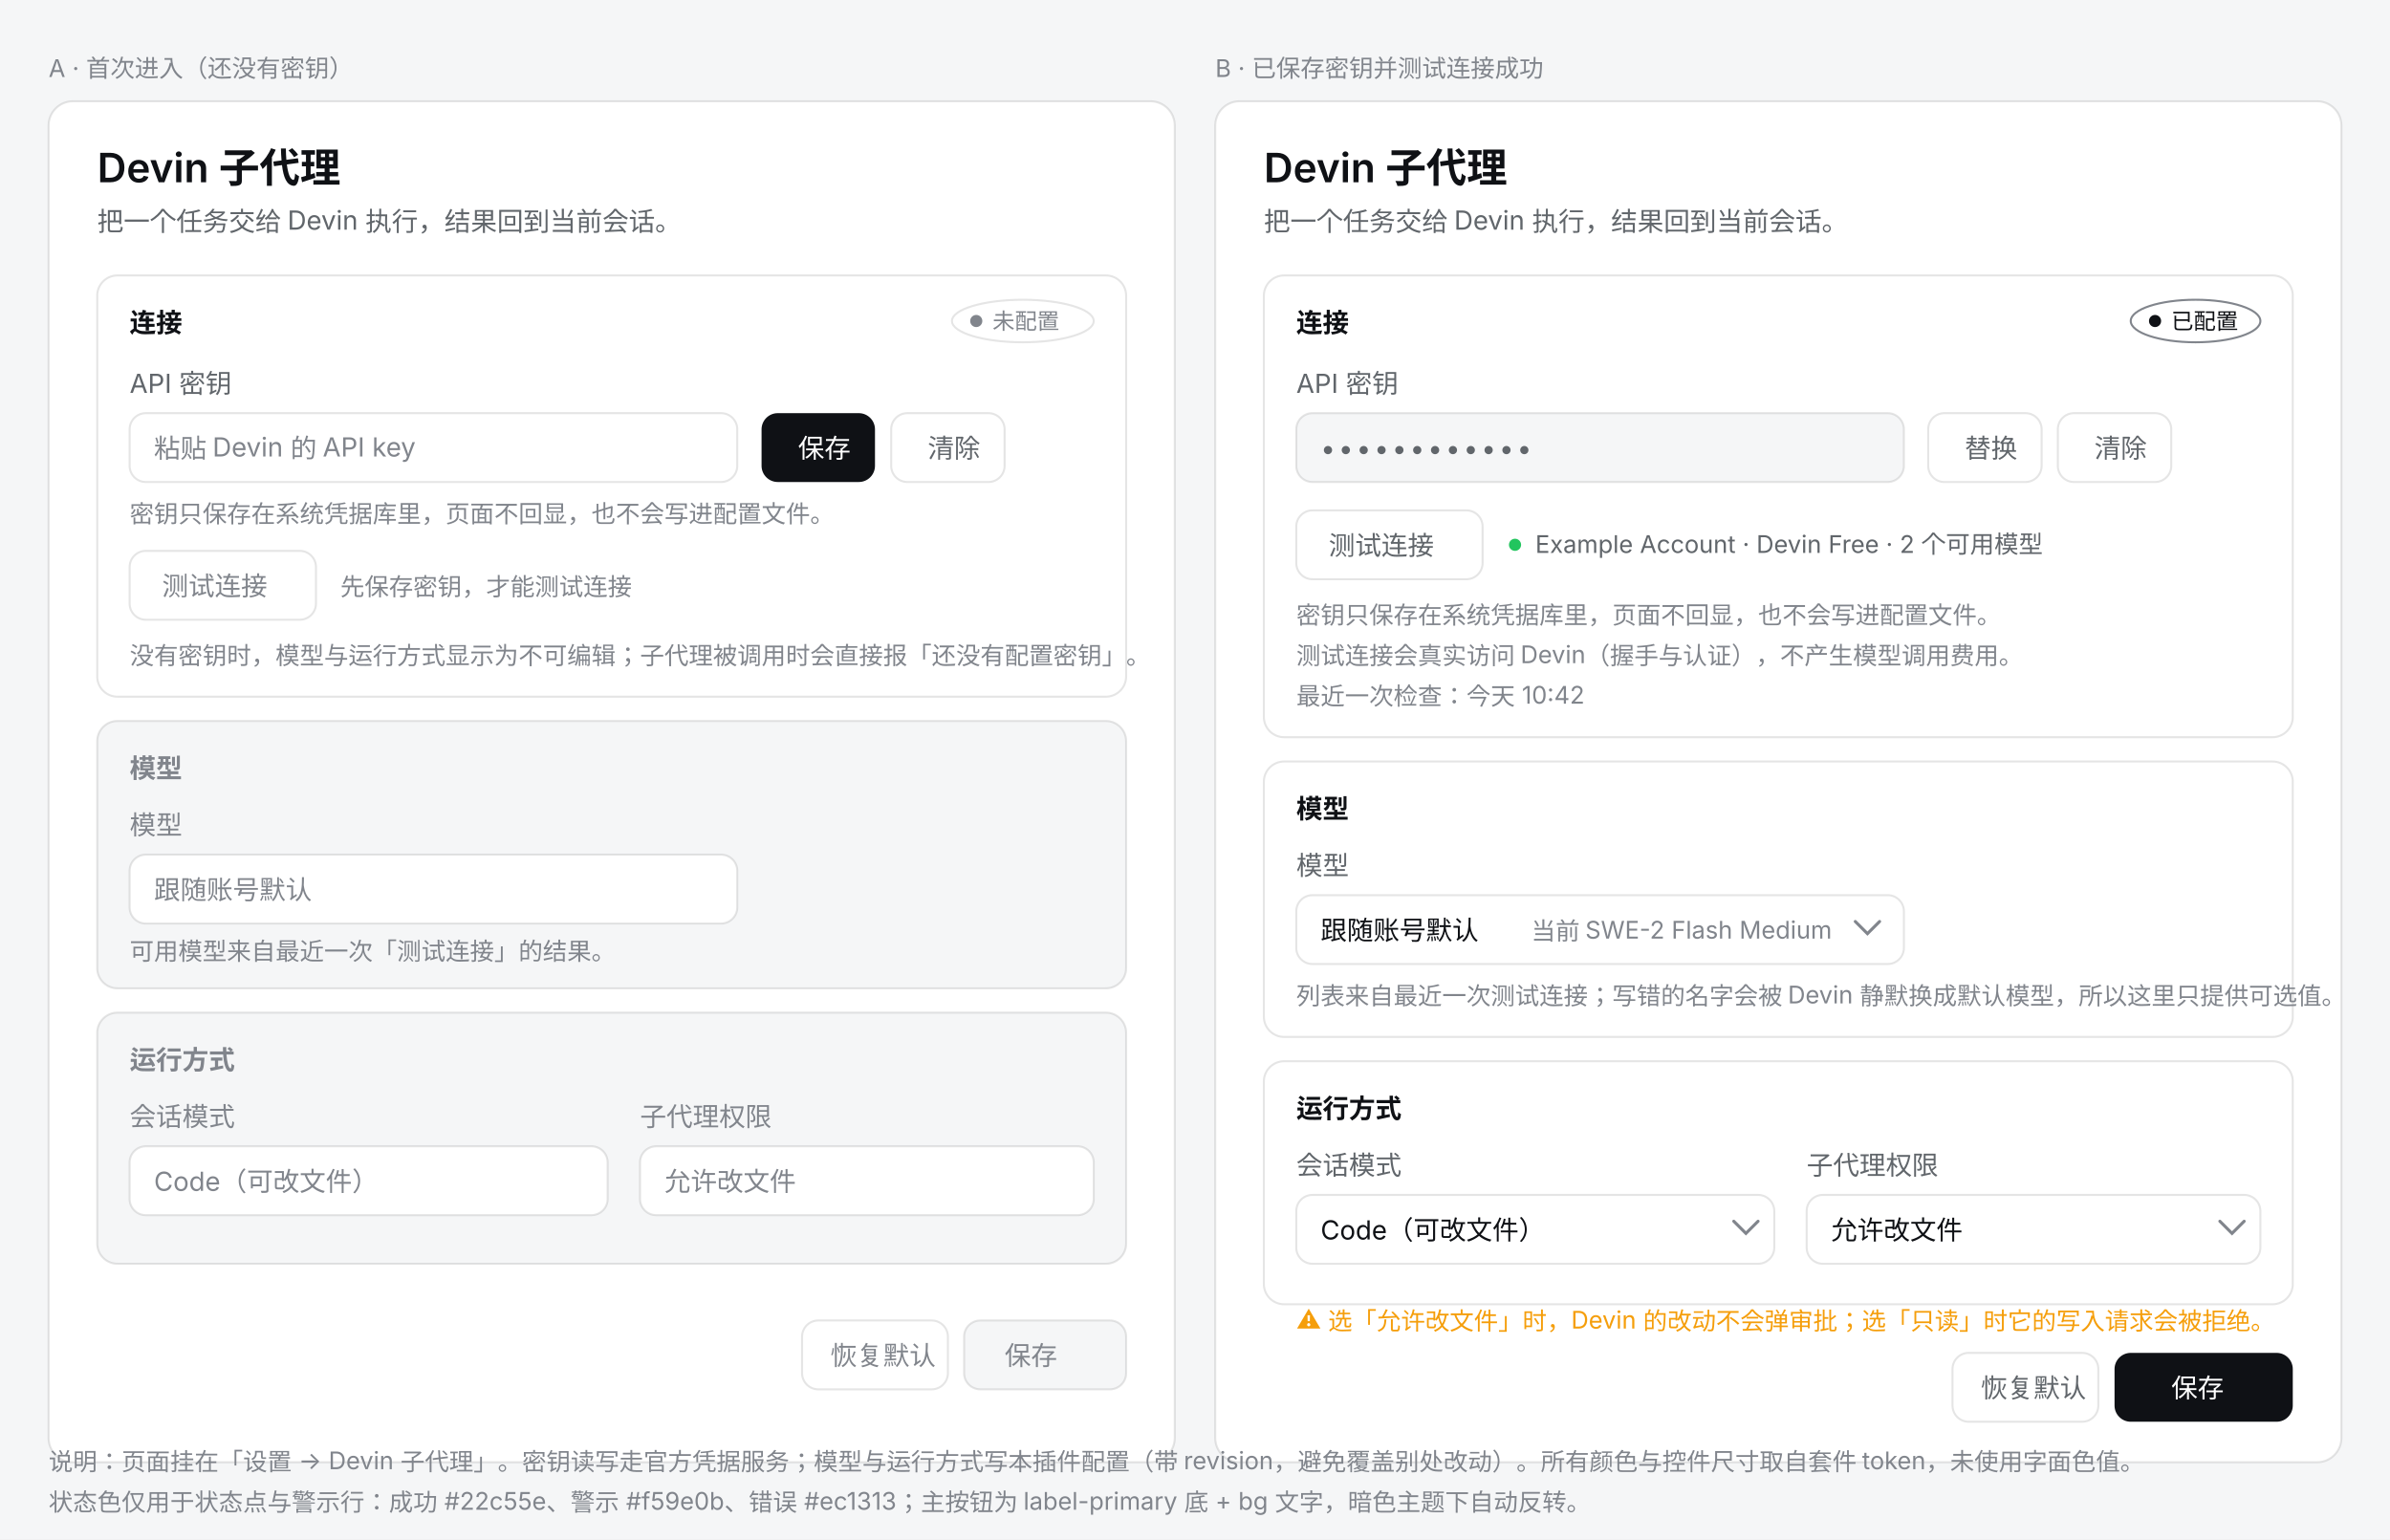
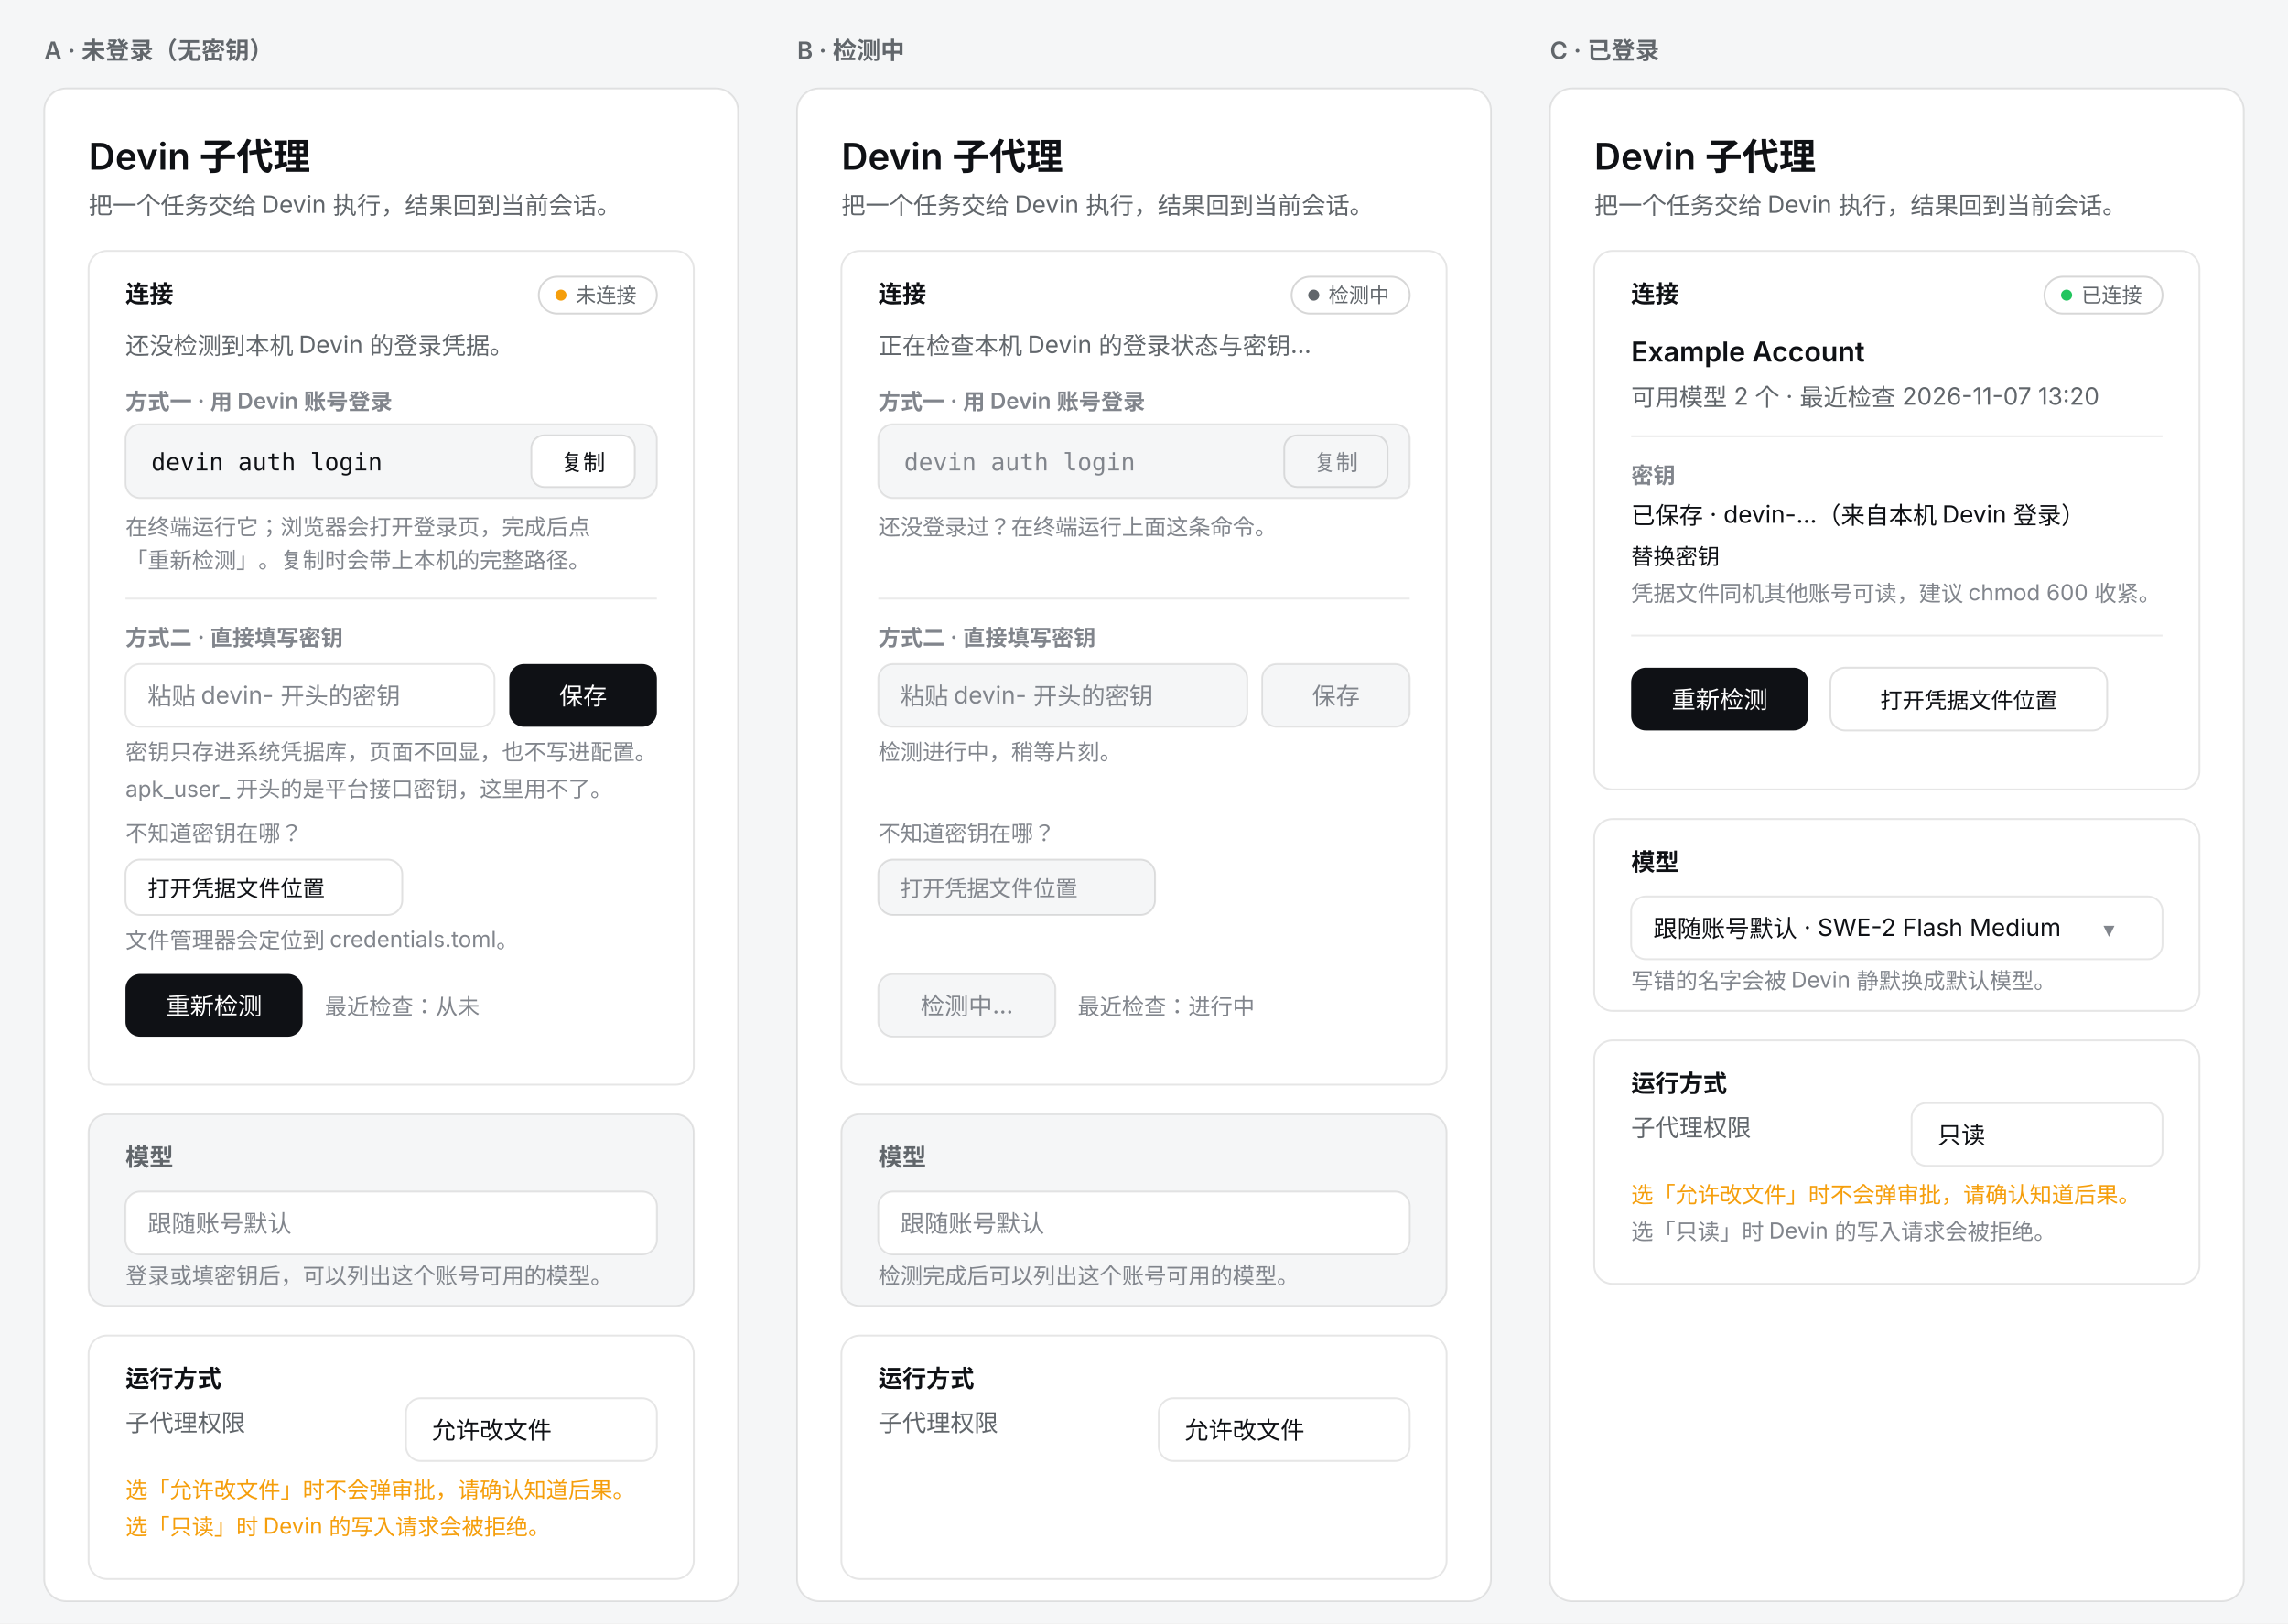
- <svg xmlns="http://www.w3.org/2000/svg" width="1180" height="760" viewBox="0 0 1180 760" font-family="-apple-system, BlinkMacSystemFont, 'PingFang SC', 'Helvetica Neue', sans-serif">
-   <rect width="1180" height="760" fill="#f5f6f7" />
-   <g transform="translate(24,24)">
-     <text x="0" y="14" font-size="12" fill="#81858c">A · 首次进入（还没有密钥）</text>
-     <rect x="0" y="26" width="556" height="672" rx="12" fill="#ffffff" stroke="#0000001a" />
-     <text x="24" y="66" font-size="20" font-weight="600" fill="#0f1115">Devin 子代理</text>
-     <text x="24" y="90" font-size="13" fill="#61666b">把一个任务交给 Devin 执行，结果回到当前会话。</text>
-     <rect x="24" y="112" width="508" height="208" rx="10" fill="#ffffff" stroke="#0000001a" />
-     <text x="40" y="140" font-size="13" font-weight="600" fill="#0f1115">连接</text>
-     <rect x="446" y="124" width="70" height="21" rx="999" fill="#ffffff" stroke="#0000001a" />
-     <circle cx="458" cy="134.5" r="3" fill="#81858c" />
-     <text x="466" y="138.5" font-size="11" font-weight="500" fill="#81858c">未配置</text>
-     <text x="40" y="170" font-size="13" fill="#61666b">API 密钥</text>
-     <rect x="40" y="180" width="300" height="34" rx="8" fill="#ffffff" stroke="#0000001a" />
-     <text x="52" y="202" font-size="13" fill="#81858c">粘贴 Devin 的 API key</text>
-     <rect x="352" y="180" width="56" height="34" rx="8" fill="#0f1115" />
-     <text x="370" y="202" font-size="13" fill="#ffffff">保存</text>
-     <rect x="416" y="180" width="56" height="34" rx="8" fill="#ffffff" stroke="#0000001a" />
-     <text x="434" y="202" font-size="13" fill="#61666b">清除</text>
-     <text x="40" y="234" font-size="12" fill="#81858c">密钥只保存在系统凭据库里，页面不回显，也不会写进配置文件。</text>
-     <rect x="40" y="248" width="92" height="34" rx="8" fill="#ffffff" stroke="#0000001a" />
-     <text x="56" y="270" font-size="13" fill="#81858c">测试连接</text>
-     <text x="144" y="270" font-size="12" fill="#81858c">先保存密钥，才能测试连接</text>
-     <text x="40" y="304" font-size="12" fill="#81858c">没有密钥时，模型与运行方式显示为不可编辑；子代理被调用时会直接报「还没有配置密钥」。</text>
-     <rect x="24" y="332" width="508" height="132" rx="10" fill="#f5f6f7" stroke="#0000001a" />
-     <text x="40" y="360" font-size="13" font-weight="600" fill="#81858c">模型</text>
-     <text x="40" y="388" font-size="13" fill="#81858c">模型</text>
-     <rect x="40" y="398" width="300" height="34" rx="8" fill="#ffffff" stroke="#0000001a" />
-     <text x="52" y="420" font-size="13" fill="#81858c">跟随账号默认</text>
-     <text x="40" y="450" font-size="12" fill="#81858c">可用模型来自最近一次「测试连接」的结果。</text>
-     <rect x="24" y="476" width="508" height="124" rx="10" fill="#f5f6f7" stroke="#0000001a" />
-     <text x="40" y="504" font-size="13" font-weight="600" fill="#81858c">运行方式</text>
-     <text x="40" y="532" font-size="13" fill="#81858c">会话模式</text>
-     <rect x="40" y="542" width="236" height="34" rx="8" fill="#ffffff" stroke="#0000001a" />
-     <text x="52" y="564" font-size="13" fill="#81858c">Code（可改文件）</text>
-     <text x="292" y="532" font-size="13" fill="#81858c">子代理权限</text>
-     <rect x="292" y="542" width="224" height="34" rx="8" fill="#ffffff" stroke="#0000001a" />
-     <text x="304" y="564" font-size="13" fill="#81858c">允许改文件</text>
-     <rect x="372" y="628" width="72" height="34" rx="8" fill="#ffffff" stroke="#0000001a" />
-     <text x="386" y="650" font-size="13" fill="#81858c">恢复默认</text>
-     <rect x="452" y="628" width="80" height="34" rx="8" fill="#f5f6f7" stroke="#0000001a" />
-     <text x="472" y="650" font-size="13" fill="#81858c">保存</text>
+ <svg xmlns="http://www.w3.org/2000/svg" width="1240" height="880" viewBox="0 0 1240 880" font-family="-apple-system, BlinkMacSystemFont, 'Segoe UI', 'PingFang SC', 'Hiragino Sans GB', 'Microsoft YaHei', sans-serif">
+   <rect width="1240" height="880" fill="#f5f6f7" />
+   <g transform="translate(24, 32)">
+     <text x="0" y="0" font-size="13" font-weight="600" fill="#61666b">A · 未登录（无密钥）</text>
+     <rect x="0" y="16" width="376" height="820" rx="12" fill="#ffffff" stroke="rgba(0,0,0,.10)" />
+     <text x="24" y="60" font-size="20" font-weight="600" fill="#0f1115">Devin 子代理</text>
+     <text x="24" y="84" font-size="13" fill="#61666b">把一个任务交给 Devin 执行，结果回到当前会话。</text>
+     <rect x="24" y="104" width="328" height="452" rx="10" fill="#ffffff" stroke="rgba(0,0,0,.10)" />
+     <text x="44" y="132" font-size="13" font-weight="600" fill="#0f1115">连接</text>
+     <rect x="268" y="118" width="64" height="20" rx="10" fill="none" stroke="rgba(0,0,0,.16)" />
+     <circle cx="280" cy="128" r="3" fill="#f59e0b" />
+     <text x="288" y="132" font-size="11" fill="#61666b">未连接</text>
+     <text x="44" y="160" font-size="13" fill="#61666b">还没检测到本机 Devin 的登录凭据。</text>
+     <text x="44" y="190" font-size="12" font-weight="600" fill="#81858c">方式一 · 用 Devin 账号登录</text>
+     <rect x="44" y="198" width="288" height="40" rx="8" fill="#f5f6f7" stroke="rgba(0,0,0,.10)" />
+     <text x="58" y="223" font-size="13" fill="#0f1115" font-family="ui-monospace, SFMono-Regular, Menlo, monospace">devin auth login</text>
+     <rect x="264" y="204" width="56" height="28" rx="7" fill="#ffffff" stroke="rgba(0,0,0,.12)" />
+     <text x="292" y="223" font-size="12" fill="#0f1115" text-anchor="middle">复制</text>
+     <text x="44" y="258" font-size="12" fill="#81858c">在终端运行它；浏览器会打开登录页，完成后点</text>
+     <text x="44" y="276" font-size="12" fill="#81858c">「重新检测」。复制时会带上本机的完整路径。</text>
+     <rect x="44" y="292" width="288" height="1" fill="rgba(0,0,0,.08)" />
+     <text x="44" y="318" font-size="12" font-weight="600" fill="#81858c">方式二 · 直接填写密钥</text>
+     <rect x="44" y="328" width="200" height="34" rx="8" fill="#ffffff" stroke="rgba(0,0,0,.10)" />
+     <text x="56" y="350" font-size="13" fill="#81858c">粘贴 devin- 开头的密钥</text>
+     <rect x="252" y="328" width="80" height="34" rx="8" fill="#0f1115" />
+     <text x="292" y="350" font-size="13" fill="#ffffff" text-anchor="middle">保存</text>
+     <text x="44" y="380" font-size="12" fill="#81858c">密钥只存进系统凭据库，页面不回显，也不写进配置。</text>
+     <text x="44" y="400" font-size="12" fill="#81858c">apk_user_ 开头的是平台接口密钥，这里用不了。</text>
+     <text x="44" y="424" font-size="12" fill="#81858c">不知道密钥在哪？</text>
+     <rect x="44" y="434" width="150" height="30" rx="8" fill="#ffffff" stroke="rgba(0,0,0,.12)" />
+     <text x="56" y="454" font-size="12" fill="#0f1115">打开凭据文件位置</text>
+     <text x="44" y="482" font-size="12" fill="#81858c">文件管理器会定位到 credentials.toml。</text>
+     <rect x="44" y="496" width="96" height="34" rx="8" fill="#0f1115" />
+     <text x="92" y="518" font-size="13" fill="#ffffff" text-anchor="middle">重新检测</text>
+     <text x="152" y="518" font-size="12" fill="#81858c">最近检查：从未</text>
+     <rect x="24" y="572" width="328" height="104" rx="10" fill="#f5f6f7" stroke="rgba(0,0,0,.10)" />
+     <text x="44" y="600" font-size="13" font-weight="600" fill="#61666b">模型</text>
+     <rect x="44" y="614" width="288" height="34" rx="8" fill="#ffffff" stroke="rgba(0,0,0,.10)" />
+     <text x="56" y="636" font-size="13" fill="#81858c">跟随账号默认</text>
+     <text x="44" y="664" font-size="12" fill="#81858c">登录或填密钥后，可以列出这个账号可用的模型。</text>
+     <rect x="24" y="692" width="328" height="132" rx="10" fill="#ffffff" stroke="rgba(0,0,0,.10)" />
+     <text x="44" y="720" font-size="13" font-weight="600" fill="#0f1115">运行方式</text>
+     <text x="44" y="744" font-size="13" fill="#61666b">子代理权限</text>
+     <rect x="196" y="726" width="136" height="34" rx="8" fill="#ffffff" stroke="rgba(0,0,0,.10)" />
+     <text x="210" y="748" font-size="13" fill="#0f1115">允许改文件</text>
+     <text x="44" y="780" font-size="12" fill="#f59e0b">选「允许改文件」时不会弹审批，请确认知道后果。</text>
+     <text x="44" y="800" font-size="12" fill="#f59e0b">选「只读」时 Devin 的写入请求会被拒绝。</text>
  </g>
-   <g transform="translate(600,24)">
-     <text x="0" y="14" font-size="12" fill="#81858c">B · 已保存密钥并测试连接成功</text>
-     <rect x="0" y="26" width="556" height="672" rx="12" fill="#ffffff" stroke="#0000001a" />
-     <text x="24" y="66" font-size="20" font-weight="600" fill="#0f1115">Devin 子代理</text>
-     <text x="24" y="90" font-size="13" fill="#61666b">把一个任务交给 Devin 执行，结果回到当前会话。</text>
-     <rect x="24" y="112" width="508" height="228" rx="10" fill="#ffffff" stroke="#0000001a" />
-     <text x="40" y="140" font-size="13" font-weight="600" fill="#0f1115">连接</text>
-     <rect x="452" y="124" width="64" height="21" rx="999" fill="#ffffff" stroke="#81858c" />
-     <circle cx="464" cy="134.5" r="3" fill="#0f1115" />
-     <text x="472" y="138.5" font-size="11" font-weight="500" fill="#0f1115">已配置</text>
-     <text x="40" y="170" font-size="13" fill="#61666b">API 密钥</text>
-     <rect x="40" y="180" width="300" height="34" rx="8" fill="#f5f6f7" stroke="#0000001a" />
-     <text x="52" y="202" font-size="13" fill="#61666b" letter-spacing="1.5">••••••••••••</text>
-     <rect x="352" y="180" width="56" height="34" rx="8" fill="#ffffff" stroke="#0000001a" />
-     <text x="370" y="202" font-size="13" fill="#61666b">替换</text>
-     <rect x="416" y="180" width="56" height="34" rx="8" fill="#ffffff" stroke="#0000001a" />
-     <text x="434" y="202" font-size="13" fill="#61666b">清除</text>
-     <rect x="40" y="228" width="92" height="34" rx="8" fill="#ffffff" stroke="#0000001a" />
-     <text x="56" y="250" font-size="13" fill="#61666b">测试连接</text>
-     <circle cx="148" cy="245" r="3" fill="#22c55e" />
-     <text x="158" y="249" font-size="12" fill="#61666b">Example Account · Devin Free · 2 个可用模型</text>
-     <text x="40" y="284" font-size="12" fill="#81858c">密钥只保存在系统凭据库里，页面不回显，也不会写进配置文件。</text>
-     <text x="40" y="304" font-size="12" fill="#81858c">测试连接会真实访问 Devin（握手与认证），不产生模型调用费用。</text>
-     <text x="40" y="324" font-size="12" fill="#81858c">最近一次检查：今天 10:42</text>
-     <rect x="24" y="352" width="508" height="136" rx="10" fill="#ffffff" stroke="#0000001a" />
-     <text x="40" y="380" font-size="13" font-weight="600" fill="#0f1115">模型</text>
-     <text x="40" y="408" font-size="13" fill="#61666b">模型</text>
-     <rect x="40" y="418" width="300" height="34" rx="8" fill="#ffffff" stroke="#0000001a" />
-     <text x="52" y="440" font-size="13" fill="#0f1115">跟随账号默认</text>
-     <text x="156" y="440" font-size="12" fill="#81858c">当前 SWE-2 Flash Medium</text>
-     <path d="M 316 431 L 322 437 L 328 431" stroke="#81858c" stroke-width="1.5" fill="none" stroke-linecap="round" />
-     <text x="40" y="472" font-size="12" fill="#81858c">列表来自最近一次测试连接；写错的名字会被 Devin 静默换成默认模型，所以这里只提供可选值。</text>
-     <rect x="24" y="500" width="508" height="120" rx="10" fill="#ffffff" stroke="#0000001a" />
-     <text x="40" y="528" font-size="13" font-weight="600" fill="#0f1115">运行方式</text>
-     <text x="40" y="556" font-size="13" fill="#61666b">会话模式</text>
-     <rect x="40" y="566" width="236" height="34" rx="8" fill="#ffffff" stroke="#0000001a" />
-     <text x="52" y="588" font-size="13" fill="#0f1115">Code（可改文件）</text>
-     <path d="M 256 579 L 262 585 L 268 579" stroke="#81858c" stroke-width="1.5" fill="none" stroke-linecap="round" />
-     <text x="292" y="556" font-size="13" fill="#61666b">子代理权限</text>
-     <rect x="292" y="566" width="224" height="34" rx="8" fill="#ffffff" stroke="#0000001a" />
-     <text x="304" y="588" font-size="13" fill="#0f1115">允许改文件</text>
-     <path d="M 496 579 L 502 585 L 508 579" stroke="#81858c" stroke-width="1.5" fill="none" stroke-linecap="round" />
-     <text x="40" y="632" font-size="12" fill="#f59e0b">⚠ 选「允许改文件」时，Devin 的改动不会弹审批；选「只读」时它的写入请求会被拒绝。</text>
-     <rect x="364" y="644" width="72" height="34" rx="8" fill="#ffffff" stroke="#0000001a" />
-     <text x="378" y="666" font-size="13" fill="#61666b">恢复默认</text>
-     <rect x="444" y="644" width="88" height="34" rx="8" fill="#0f1115" />
-     <text x="472" y="666" font-size="13" fill="#ffffff">保存</text>
+   <g transform="translate(432, 32)">
+     <text x="0" y="0" font-size="13" font-weight="600" fill="#61666b">B · 检测中</text>
+     <rect x="0" y="16" width="376" height="820" rx="12" fill="#ffffff" stroke="rgba(0,0,0,.10)" />
+     <text x="24" y="60" font-size="20" font-weight="600" fill="#0f1115">Devin 子代理</text>
+     <text x="24" y="84" font-size="13" fill="#61666b">把一个任务交给 Devin 执行，结果回到当前会话。</text>
+     <rect x="24" y="104" width="328" height="452" rx="10" fill="#ffffff" stroke="rgba(0,0,0,.10)" />
+     <text x="44" y="132" font-size="13" font-weight="600" fill="#0f1115">连接</text>
+     <rect x="268" y="118" width="64" height="20" rx="10" fill="none" stroke="rgba(0,0,0,.16)" />
+     <circle cx="280" cy="128" r="3" fill="#61666b" />
+     <text x="288" y="132" font-size="11" fill="#61666b">检测中</text>
+     <text x="44" y="160" font-size="13" fill="#61666b">正在检查本机 Devin 的登录状态与密钥…</text>
+     <text x="44" y="190" font-size="12" font-weight="600" fill="#81858c">方式一 · 用 Devin 账号登录</text>
+     <rect x="44" y="198" width="288" height="40" rx="8" fill="#f5f6f7" stroke="rgba(0,0,0,.10)" />
+     <text x="58" y="223" font-size="13" fill="#81858c" font-family="ui-monospace, SFMono-Regular, Menlo, monospace">devin auth login</text>
+     <rect x="264" y="204" width="56" height="28" rx="7" fill="#f5f6f7" stroke="rgba(0,0,0,.12)" />
+     <text x="292" y="223" font-size="12" fill="#81858c" text-anchor="middle">复制</text>
+     <text x="44" y="258" font-size="12" fill="#81858c">还没登录过？在终端运行上面这条命令。</text>
+     <rect x="44" y="292" width="288" height="1" fill="rgba(0,0,0,.08)" />
+     <text x="44" y="318" font-size="12" font-weight="600" fill="#81858c">方式二 · 直接填写密钥</text>
+     <rect x="44" y="328" width="200" height="34" rx="8" fill="#f5f6f7" stroke="rgba(0,0,0,.10)" />
+     <text x="56" y="350" font-size="13" fill="#81858c">粘贴 devin- 开头的密钥</text>
+     <rect x="252" y="328" width="80" height="34" rx="8" fill="#f5f6f7" stroke="rgba(0,0,0,.10)" />
+     <text x="292" y="350" font-size="13" fill="#81858c" text-anchor="middle">保存</text>
+     <text x="44" y="380" font-size="12" fill="#81858c">检测进行中，稍等片刻。</text>
+     <text x="44" y="424" font-size="12" fill="#81858c">不知道密钥在哪？</text>
+     <rect x="44" y="434" width="150" height="30" rx="8" fill="#f5f6f7" stroke="rgba(0,0,0,.12)" />
+     <text x="56" y="454" font-size="12" fill="#81858c">打开凭据文件位置</text>
+     <rect x="44" y="496" width="96" height="34" rx="8" fill="#f5f6f7" stroke="rgba(0,0,0,.10)" />
+     <text x="92" y="518" font-size="13" fill="#81858c" text-anchor="middle">检测中…</text>
+     <text x="152" y="518" font-size="12" fill="#81858c">最近检查：进行中</text>
+     <rect x="24" y="572" width="328" height="104" rx="10" fill="#f5f6f7" stroke="rgba(0,0,0,.10)" />
+     <text x="44" y="600" font-size="13" font-weight="600" fill="#61666b">模型</text>
+     <rect x="44" y="614" width="288" height="34" rx="8" fill="#ffffff" stroke="rgba(0,0,0,.10)" />
+     <text x="56" y="636" font-size="13" fill="#81858c">跟随账号默认</text>
+     <text x="44" y="664" font-size="12" fill="#81858c">检测完成后可以列出这个账号可用的模型。</text>
+     <rect x="24" y="692" width="328" height="132" rx="10" fill="#ffffff" stroke="rgba(0,0,0,.10)" />
+     <text x="44" y="720" font-size="13" font-weight="600" fill="#0f1115">运行方式</text>
+     <text x="44" y="744" font-size="13" fill="#61666b">子代理权限</text>
+     <rect x="196" y="726" width="136" height="34" rx="8" fill="#ffffff" stroke="rgba(0,0,0,.10)" />
+     <text x="210" y="748" font-size="13" fill="#0f1115">允许改文件</text>
  </g>
-   <text x="24" y="726" font-size="12" fill="#81858c">说明：页面挂在「设置 → Devin 子代理」。密钥读写走官方凭据服务；模型与运行方式写本插件配置（带 revision，避免覆盖别处改动）。所有颜色与控件尺寸取自套件 token，未使用字面色值。</text>
-   <text x="24" y="746" font-size="12" fill="#81858c">状态色仅用于状态点与警示行：成功 #22c55e、警示 #f59e0b、错误 #ec1313；主按钮为 label-primary 底 + bg 文字，暗色主题下自动反转。</text>
+   <g transform="translate(840, 32)">
+     <text x="0" y="0" font-size="13" font-weight="600" fill="#61666b">C · 已登录</text>
+     <rect x="0" y="16" width="376" height="820" rx="12" fill="#ffffff" stroke="rgba(0,0,0,.10)" />
+     <text x="24" y="60" font-size="20" font-weight="600" fill="#0f1115">Devin 子代理</text>
+     <text x="24" y="84" font-size="13" fill="#61666b">把一个任务交给 Devin 执行，结果回到当前会话。</text>
+     <rect x="24" y="104" width="328" height="292" rx="10" fill="#ffffff" stroke="rgba(0,0,0,.10)" />
+     <text x="44" y="132" font-size="13" font-weight="600" fill="#0f1115">连接</text>
+     <rect x="268" y="118" width="64" height="20" rx="10" fill="none" stroke="rgba(0,0,0,.16)" />
+     <circle cx="280" cy="128" r="3" fill="#22c55e" />
+     <text x="288" y="132" font-size="11" fill="#61666b">已连接</text>
+     <text x="44" y="164" font-size="15" font-weight="600" fill="#0f1115">Example Account</text>
+     <text x="44" y="188" font-size="13" fill="#61666b">可用模型 2 个 · 最近检查 2026-11-07 13:20</text>
+     <rect x="44" y="204" width="288" height="1" fill="rgba(0,0,0,.08)" />
+     <text x="44" y="230" font-size="12" font-weight="600" fill="#81858c">密钥</text>
+     <text x="44" y="252" font-size="13" fill="#0f1115">已保存 · devin-…（来自本机 Devin 登录）</text>
+     <text x="44" y="274" font-size="12" fill="#0f1115">替换密钥</text>
+     <text x="44" y="294" font-size="12" fill="#81858c">凭据文件同机其他账号可读，建议 chmod 600 收紧。</text>
+     <rect x="44" y="312" width="288" height="1" fill="rgba(0,0,0,.08)" />
+     <rect x="44" y="330" width="96" height="34" rx="8" fill="#0f1115" />
+     <text x="92" y="352" font-size="13" fill="#ffffff" text-anchor="middle">重新检测</text>
+     <rect x="152" y="330" width="150" height="34" rx="8" fill="#ffffff" stroke="rgba(0,0,0,.12)" />
+     <text x="227" y="352" font-size="12" fill="#0f1115" text-anchor="middle">打开凭据文件位置</text>
+     <rect x="24" y="412" width="328" height="104" rx="10" fill="#ffffff" stroke="rgba(0,0,0,.10)" />
+     <text x="44" y="440" font-size="13" font-weight="600" fill="#0f1115">模型</text>
+     <rect x="44" y="454" width="288" height="34" rx="8" fill="#ffffff" stroke="rgba(0,0,0,.10)" />
+     <text x="56" y="476" font-size="13" fill="#0f1115">跟随账号默认 · SWE-2 Flash Medium</text>
+     <text x="306" y="476" font-size="12" fill="#81858c" text-anchor="end">▾</text>
+     <text x="44" y="504" font-size="12" fill="#81858c">写错的名字会被 Devin 静默换成默认模型。</text>
+     <rect x="24" y="532" width="328" height="132" rx="10" fill="#ffffff" stroke="rgba(0,0,0,.10)" />
+     <text x="44" y="560" font-size="13" font-weight="600" fill="#0f1115">运行方式</text>
+     <text x="44" y="584" font-size="13" fill="#61666b">子代理权限</text>
+     <rect x="196" y="566" width="136" height="34" rx="8" fill="#ffffff" stroke="rgba(0,0,0,.10)" />
+     <text x="210" y="588" font-size="13" fill="#0f1115">只读</text>
+     <text x="44" y="620" font-size="12" fill="#f59e0b">选「允许改文件」时不会弹审批，请确认知道后果。</text>
+     <text x="44" y="640" font-size="12" fill="#81858c">选「只读」时 Devin 的写入请求会被拒绝。</text>
+   </g>
</svg>
